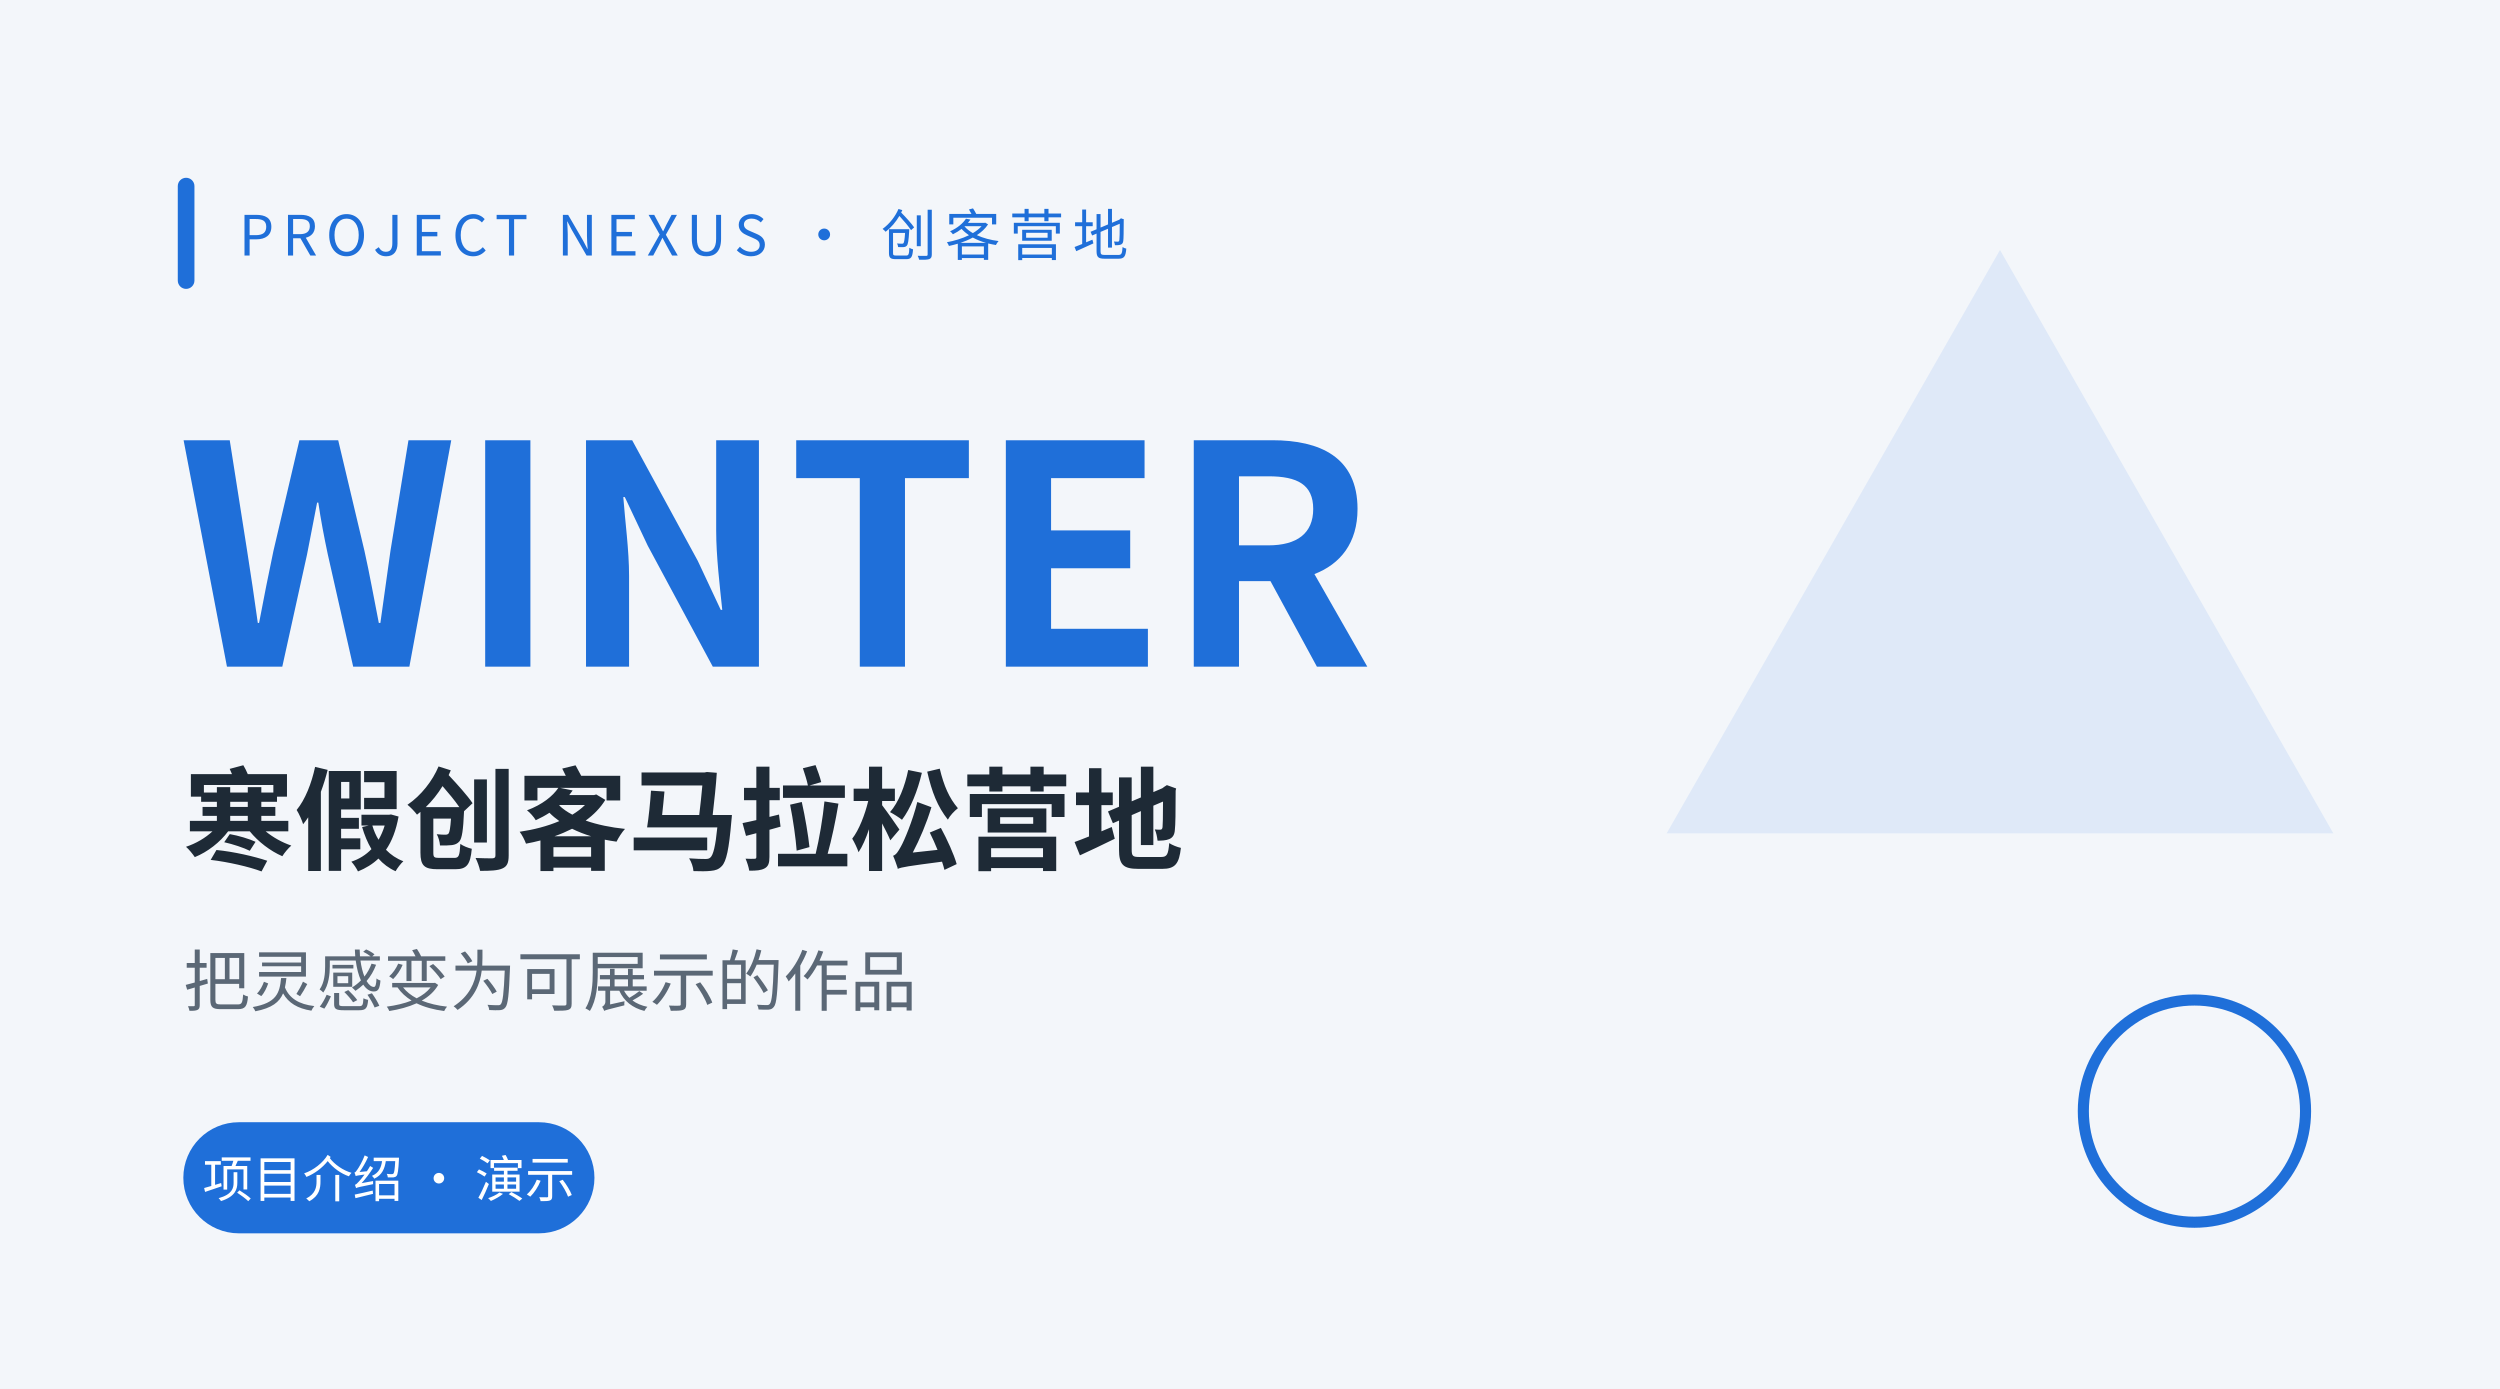
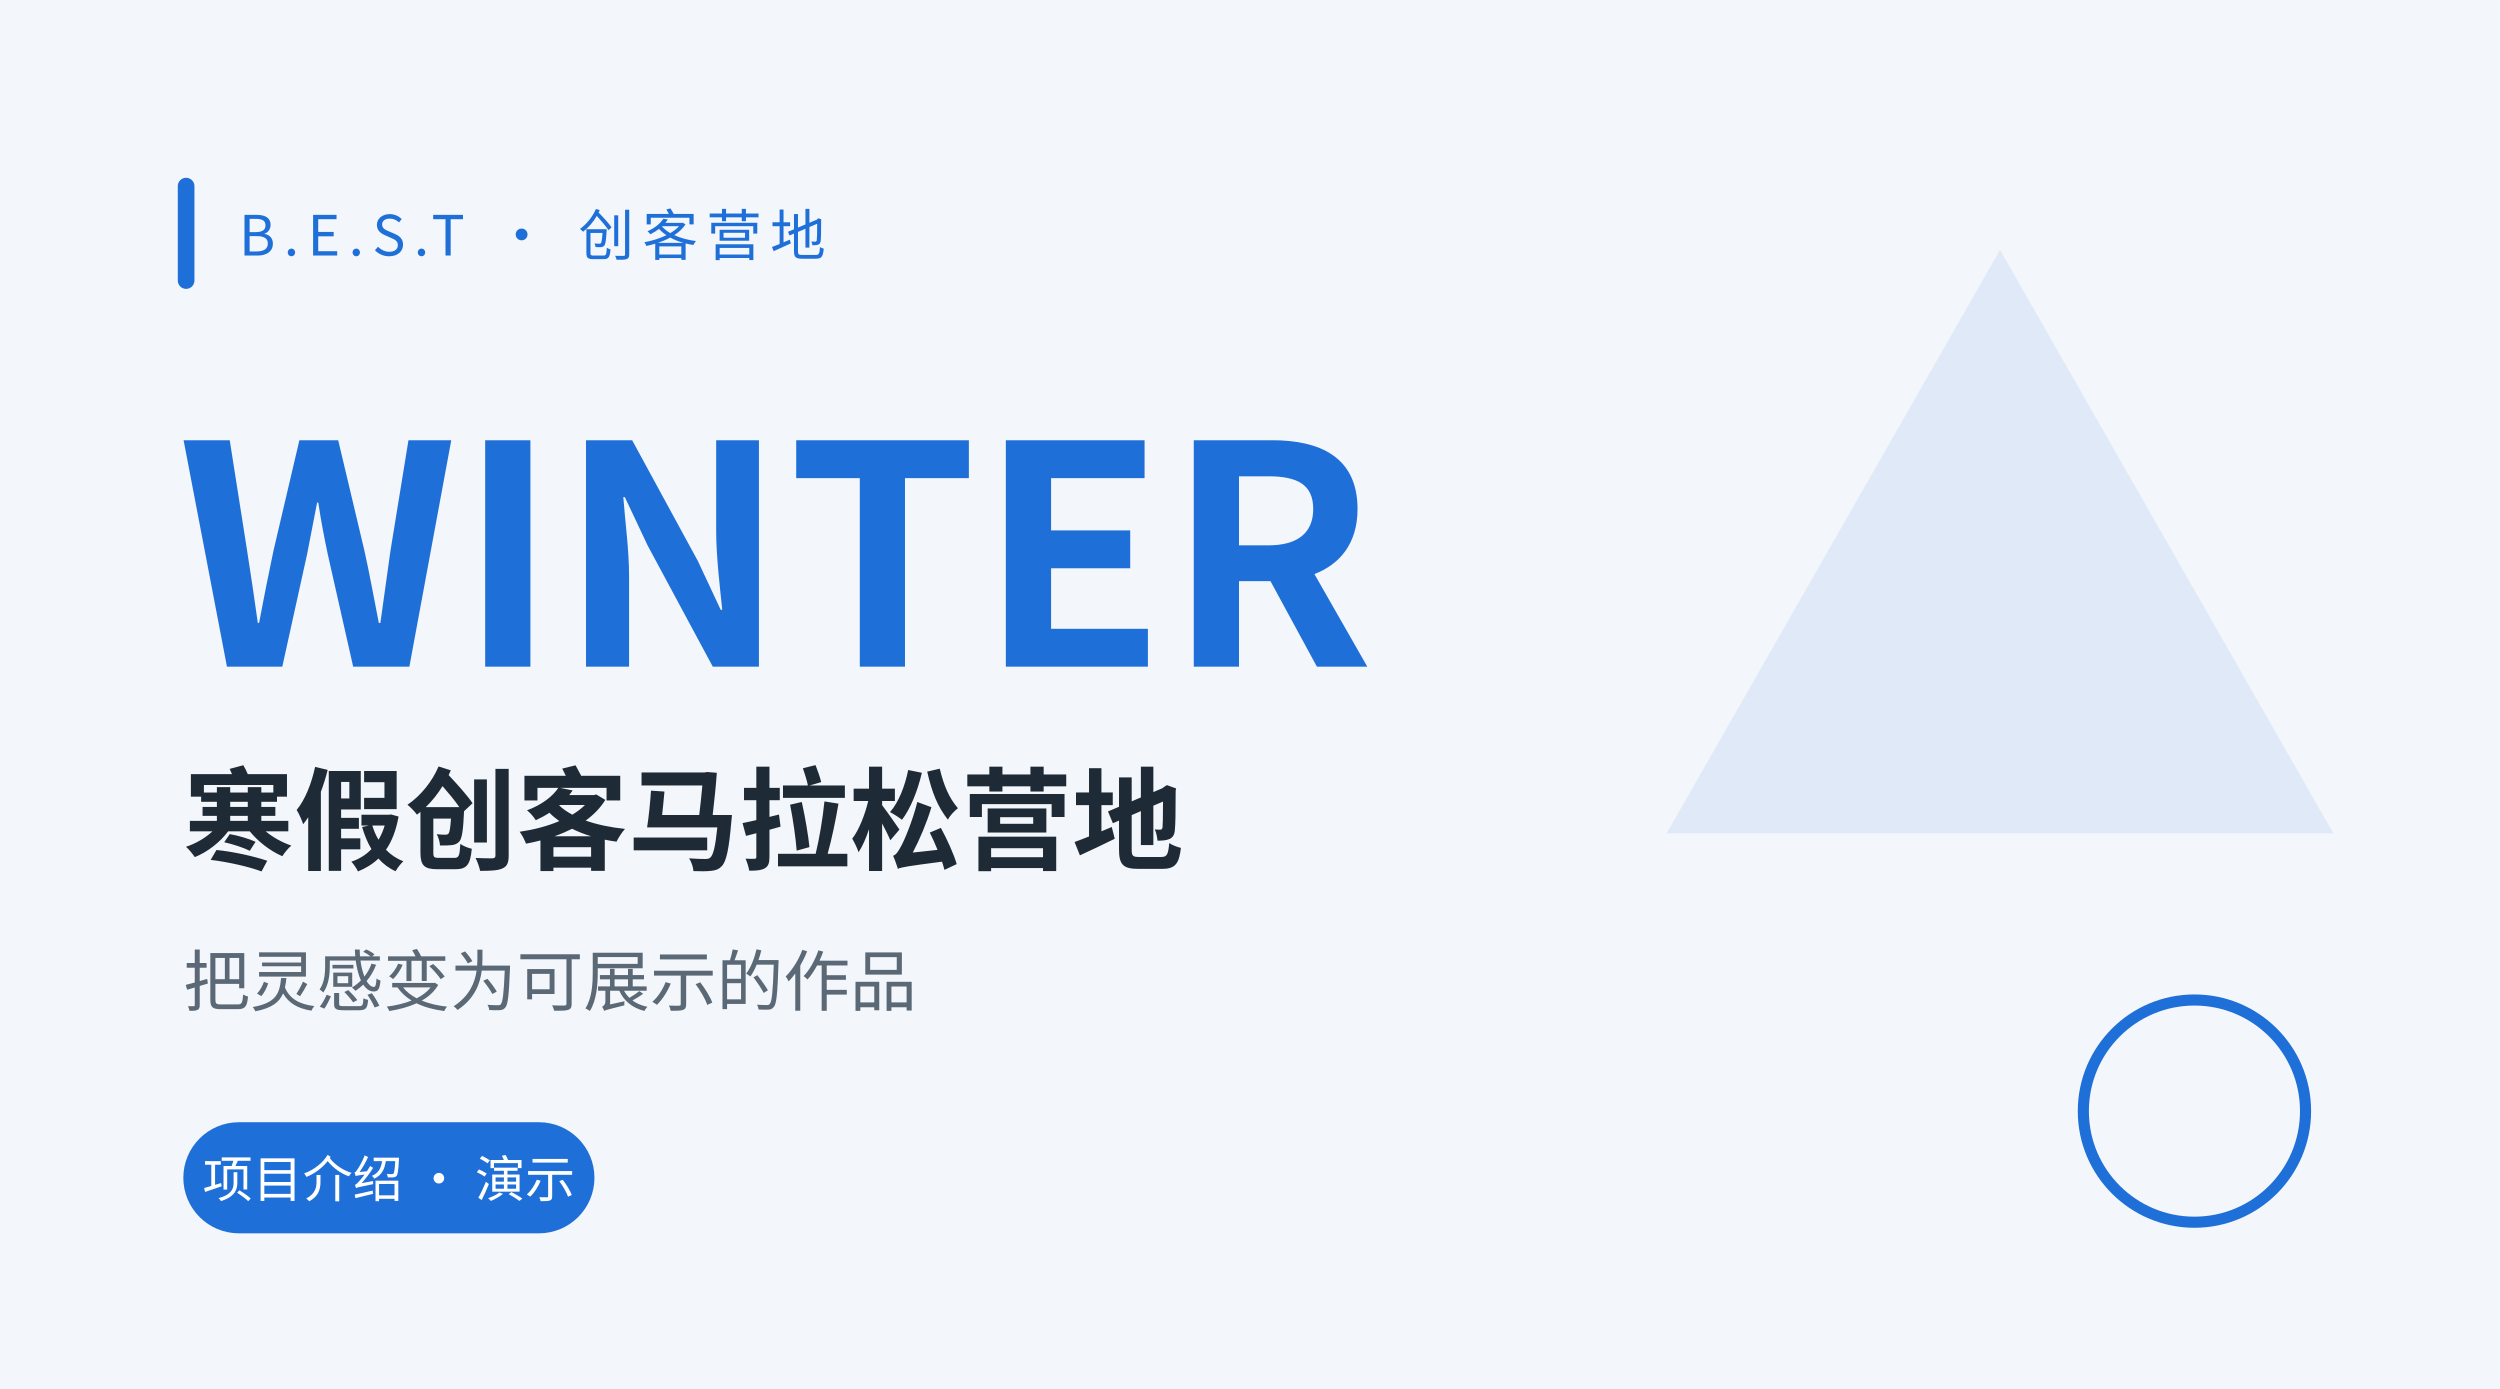
<svg xmlns="http://www.w3.org/2000/svg" width="900" height="500" viewBox="0 0 900 500">
  <rect width="900" height="500" fill="#f3f6fa" />
  <polygon points="720,90 840,300 600,300" fill="#dfe9f8" />
  <circle cx="790" cy="400" r="40" fill="none" stroke="#1f6fd9" stroke-width="4" />
  <rect x="64" y="64" width="6" height="40" rx="3" fill="#1f6fd9" />
-   <text x="86" y="92" font-family="PingFang SC, Hiragino Sans GB, Microsoft YaHei, Noto Sans CJK SC, sans-serif" font-size="20" fill="#1f6fd9" letter-spacing="3">PROJECT NEXUS · 创客营地</text>
+   <text x="86" y="92" font-family="PingFang SC, Hiragino Sans GB, Microsoft YaHei, Noto Sans CJK SC, sans-serif" font-size="20" fill="#1f6fd9" letter-spacing="3">B.E.S.T · 创客营地</text>
  <text x="64" y="240" font-family="PingFang SC, Hiragino Sans GB, Microsoft YaHei, Noto Sans CJK SC, sans-serif" font-size="110" font-weight="800" fill="#1f6fd9">WINTER</text>
  <text x="66" y="310" font-family="PingFang SC, Hiragino Sans GB, Microsoft YaHei, Noto Sans CJK SC, sans-serif" font-size="40" font-weight="600" fill="#1e2a36">寒假创客马拉松营地</text>
  <text x="66" y="362" font-family="PingFang SC, Hiragino Sans GB, Microsoft YaHei, Noto Sans CJK SC, sans-serif" font-size="24" fill="#5b6876">把灵感变为可展示的作品</text>
  <rect x="66" y="404" width="148" height="40" rx="20" fill="#1f6fd9" />
  <text x="140" y="431" font-family="PingFang SC, Hiragino Sans GB, Microsoft YaHei, Noto Sans CJK SC, sans-serif" font-size="18" fill="#fff" text-anchor="middle">项目介绍 · 演示</text>
</svg>
